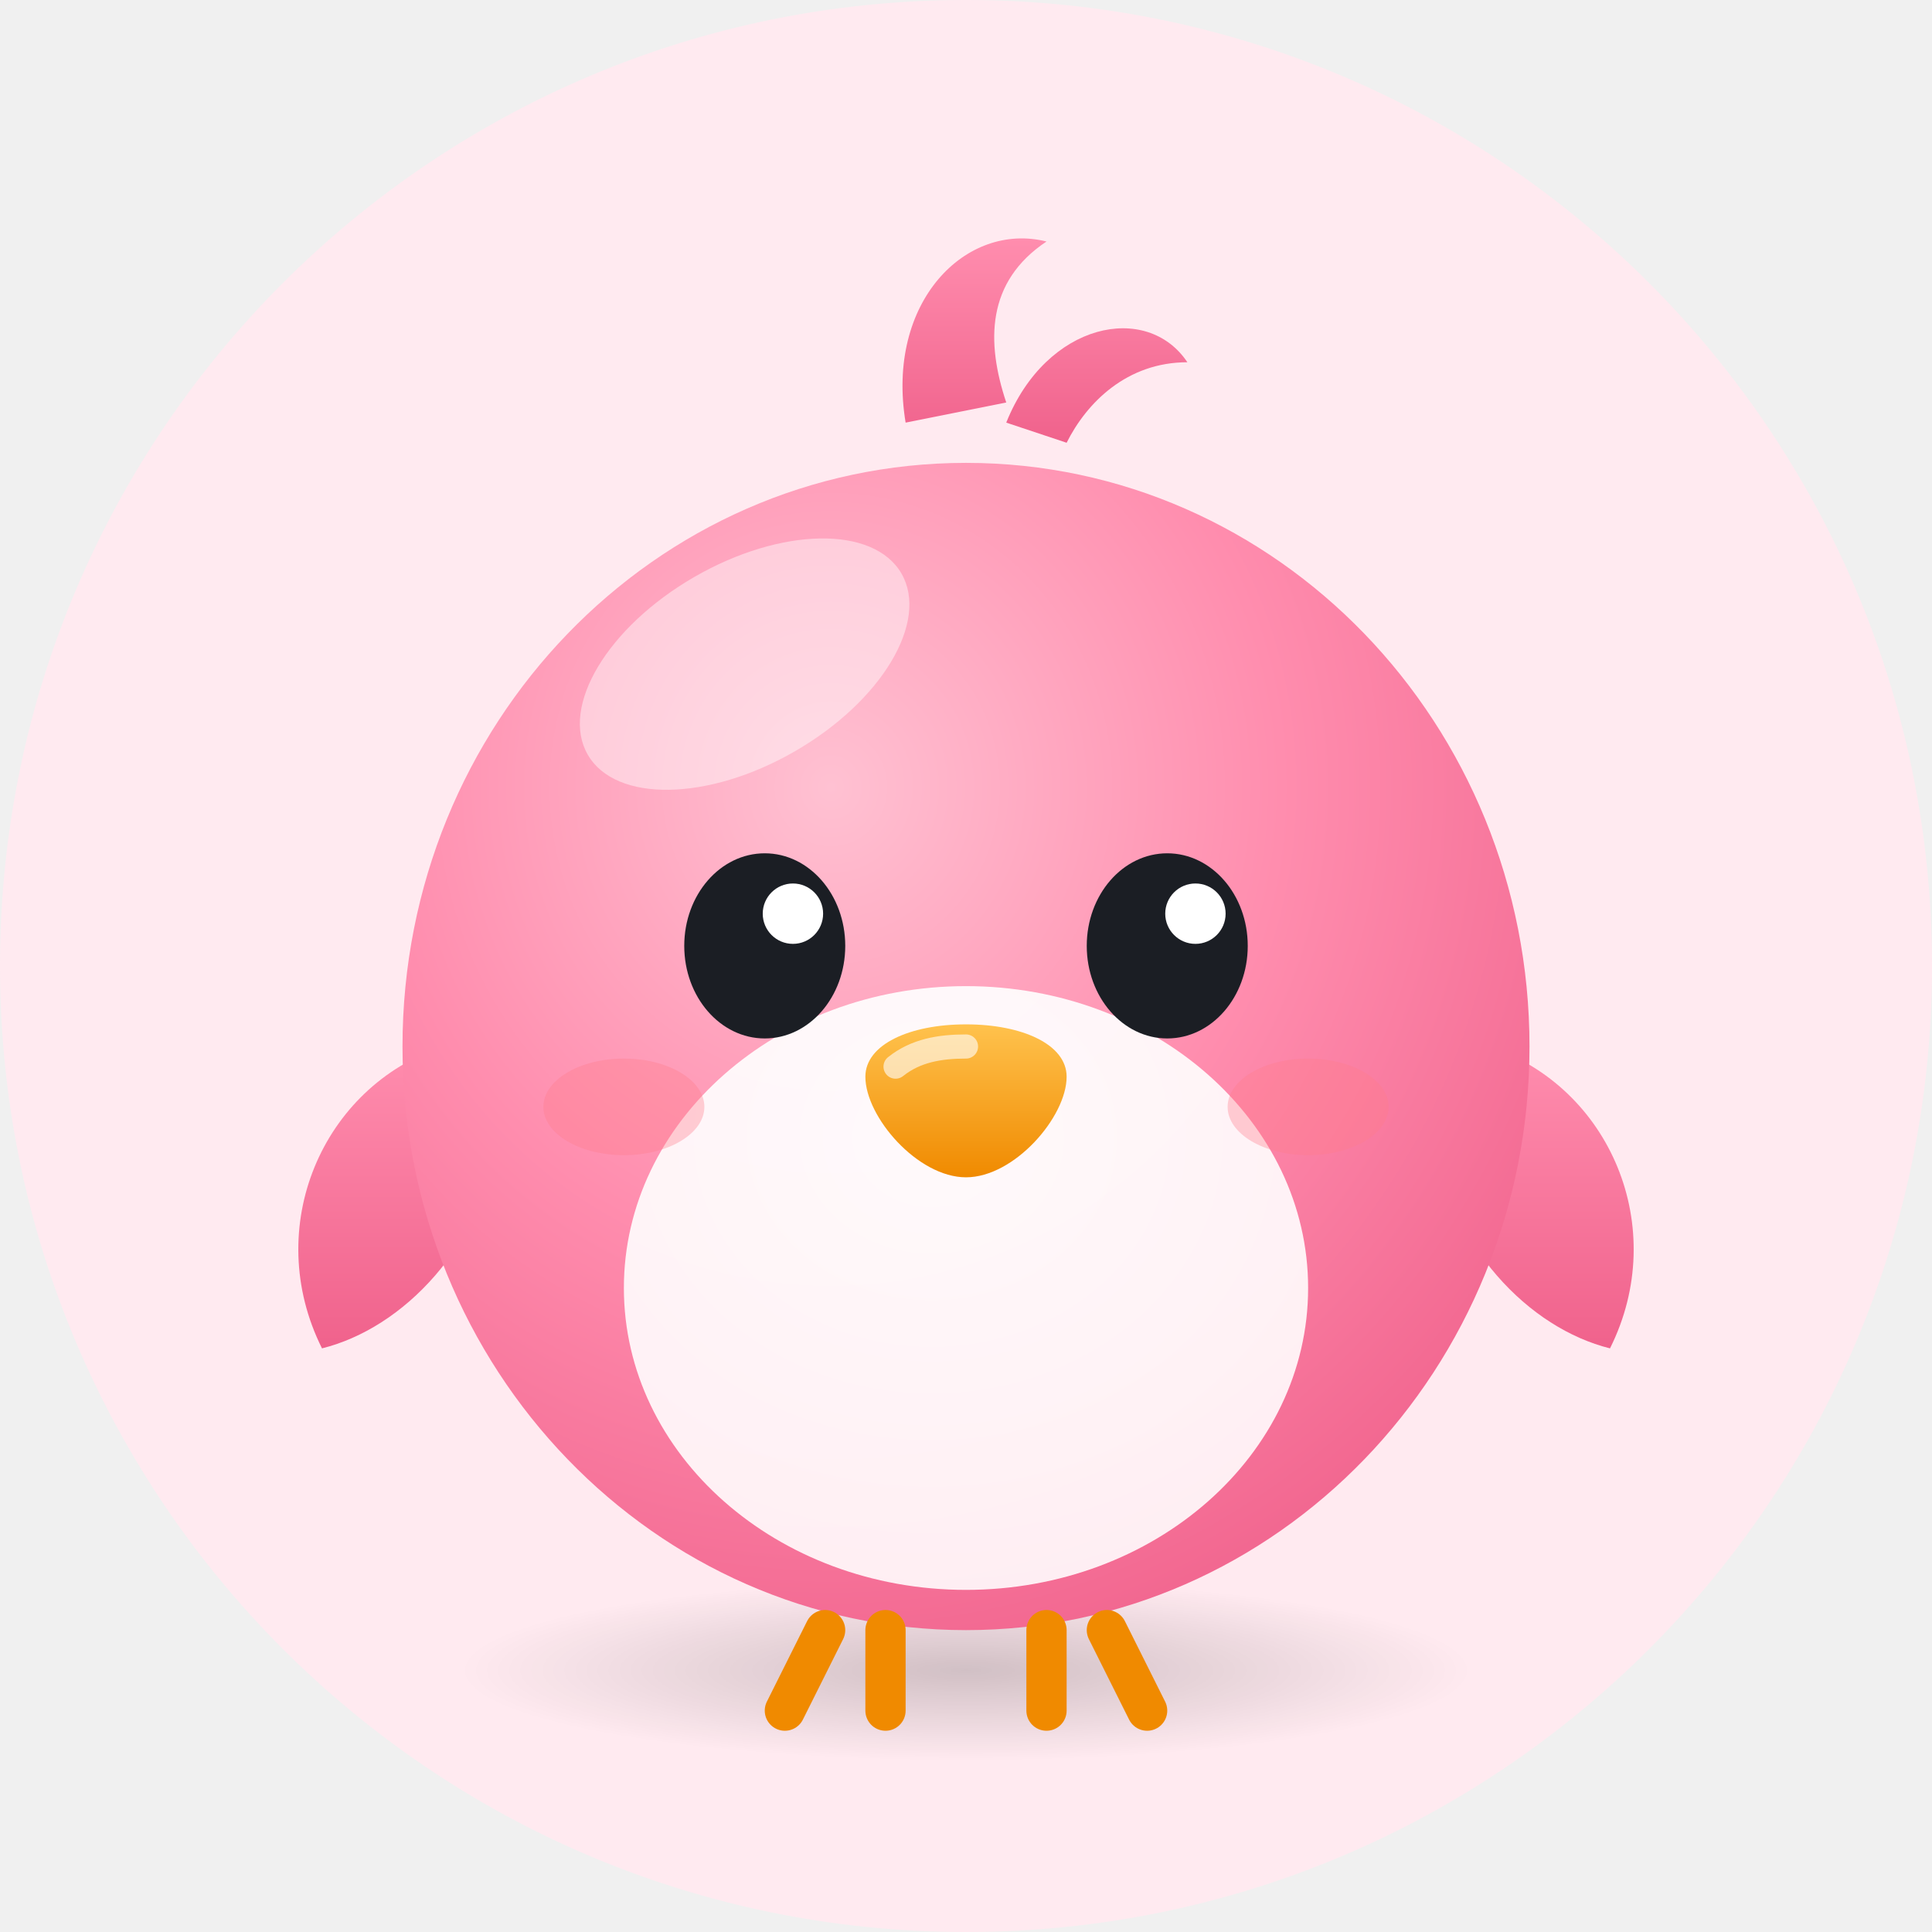
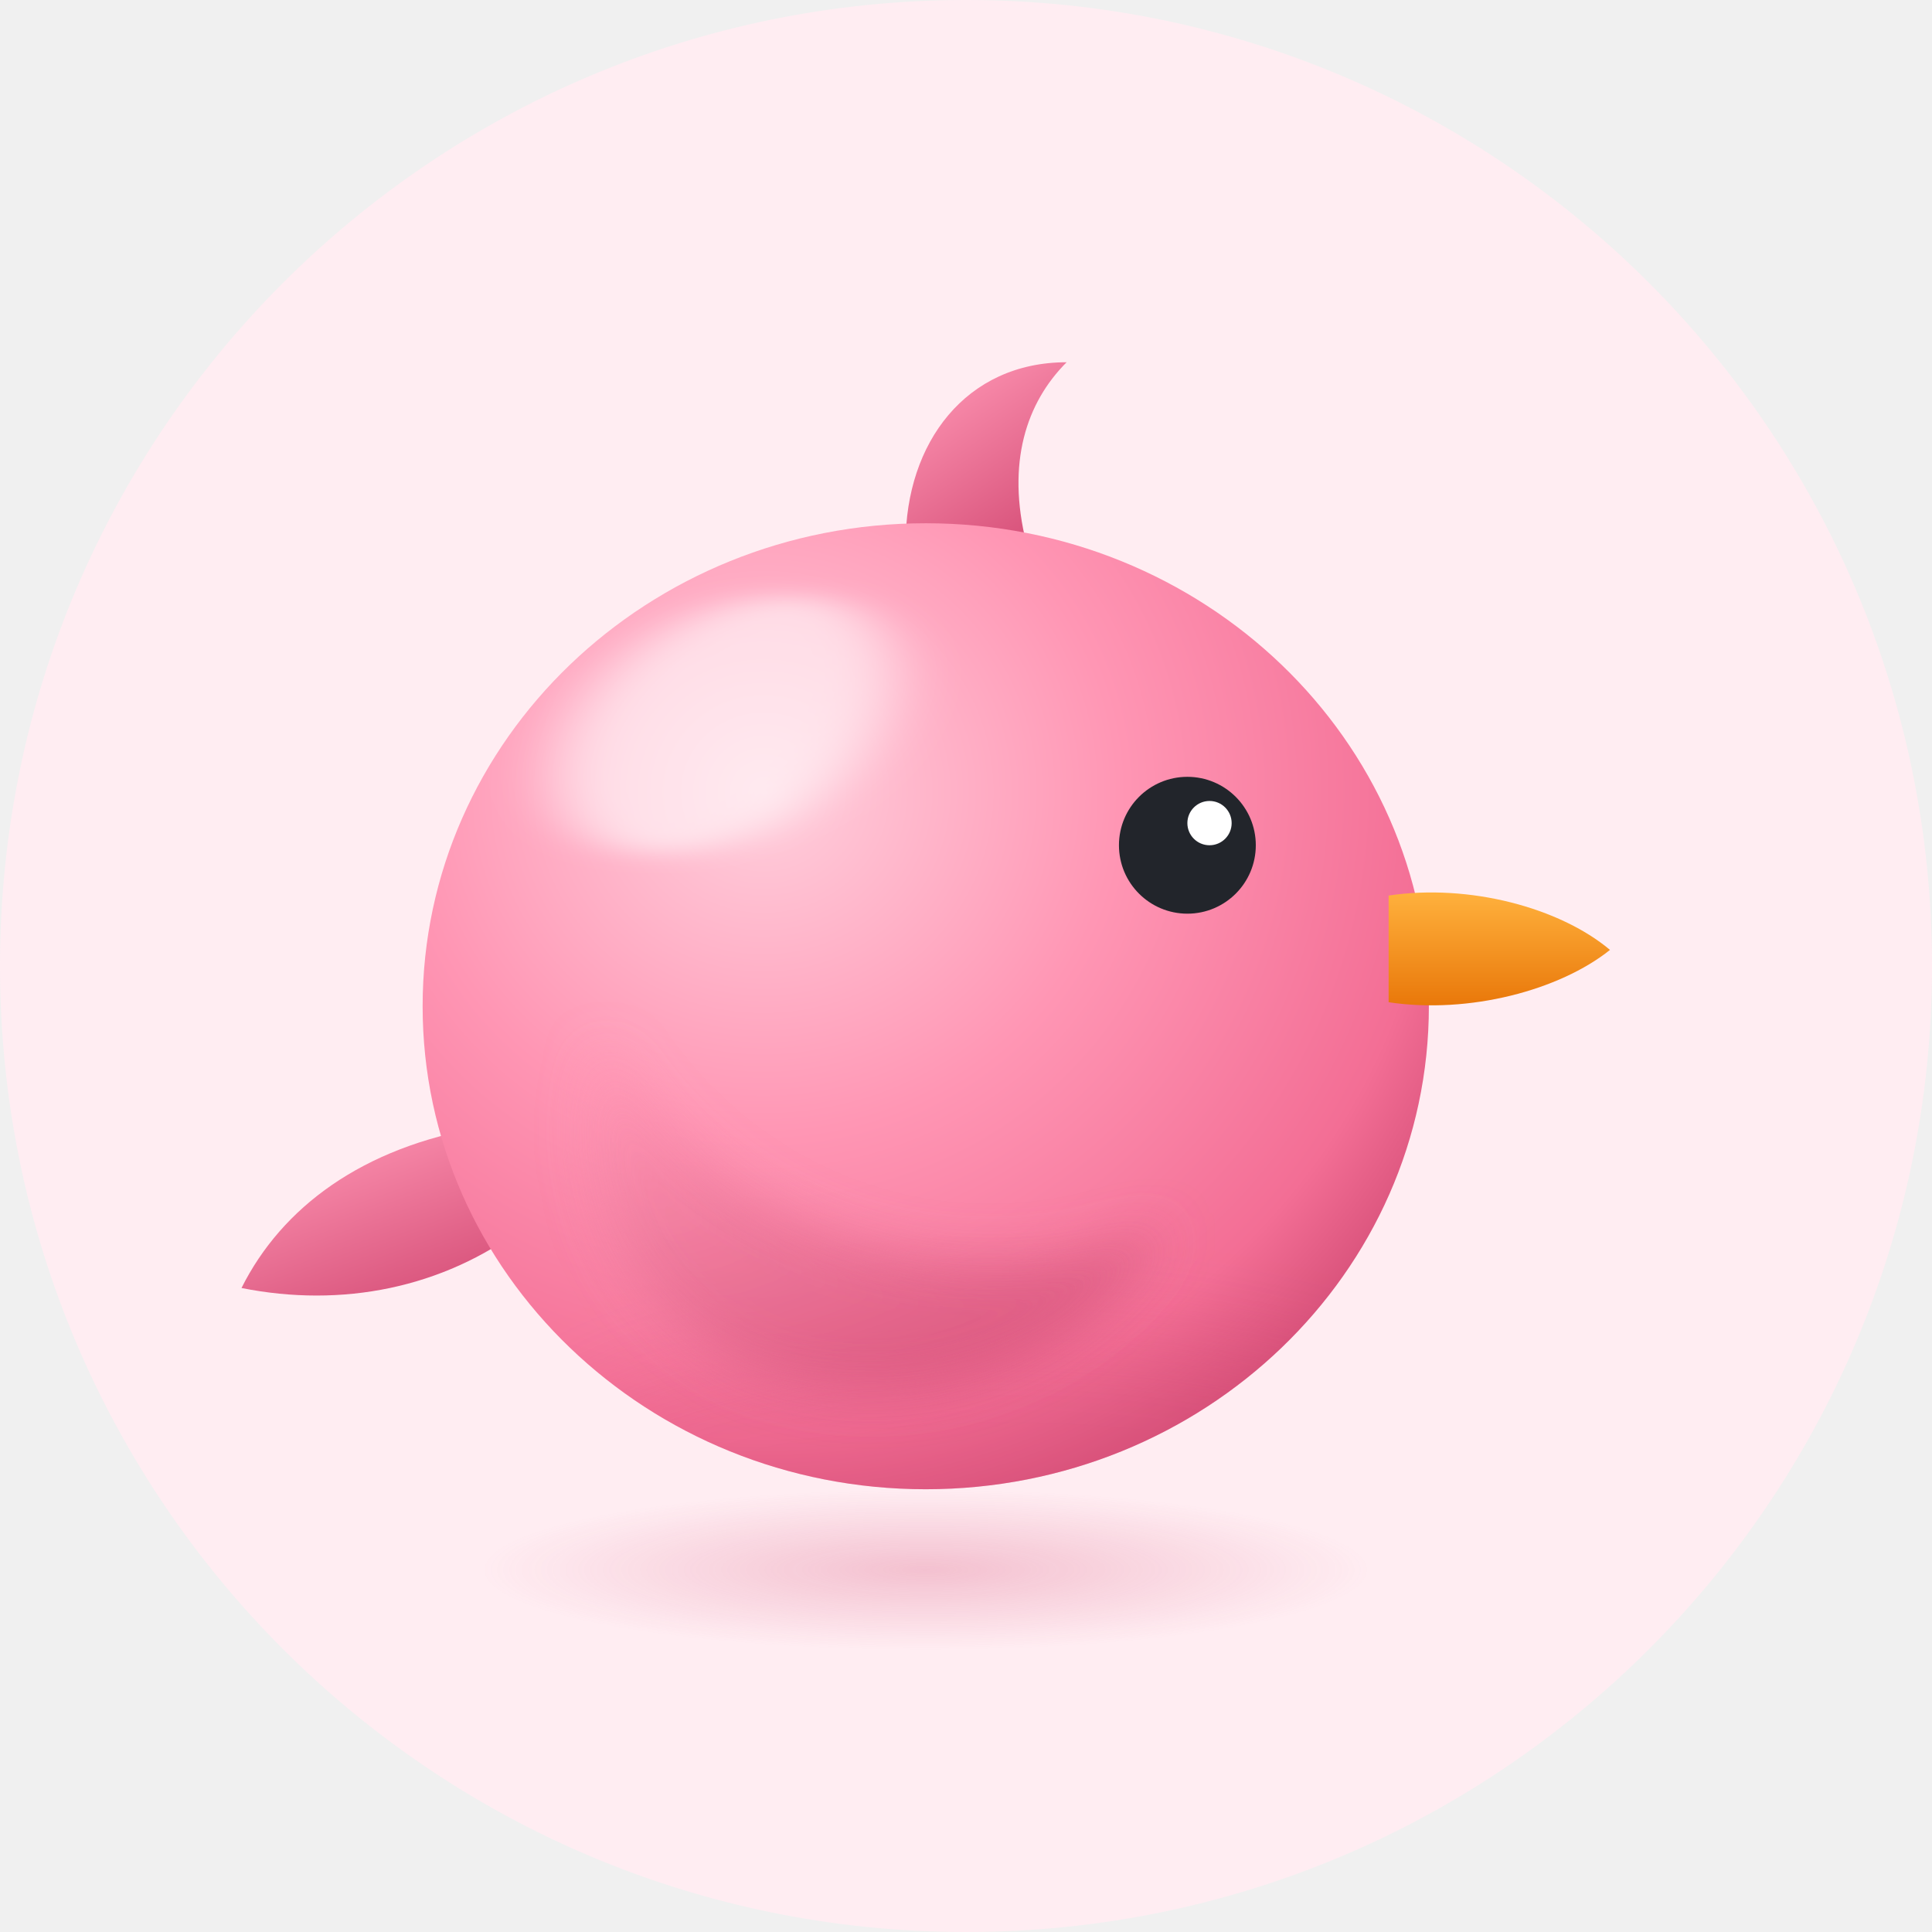
<svg xmlns="http://www.w3.org/2000/svg" viewBox="0 0 96 96">
  <defs>
-     <radialGradient id="b5" cx="38%" cy="28%" r="80%">
-       <stop offset="0" stop-color="#FFC1D2" />
-       <stop offset=".5" stop-color="#FF8DAE" />
-       <stop offset="1" stop-color="#F0628C" />
+     <radialGradient id="b5" cx="34%" cy="28%" r="78%">
+       <stop offset="0" stop-color="#FFD0DD" />
+       <stop offset=".45" stop-color="#FF96B4" />
+       <stop offset=".85" stop-color="#F36E95" />
+       <stop offset="1" stop-color="#D64F78" />
    </radialGradient>
-     <radialGradient id="e5" cx="45%" cy="25%" r="85%">
-       <stop offset="0" stop-color="#fff" />
-       <stop offset="1" stop-color="#FFF4F7" />
-     </radialGradient>
-     <linearGradient id="w5" x1="0" y1="0" x2="0" y2="1">
-       <stop offset="0" stop-color="#FF8DAE" />
-       <stop offset="1" stop-color="#F0628C" />
+     <linearGradient id="w5" x1=".2" y1="0" x2=".8" y2="1">
+       <stop offset="0" stop-color="#FF96B4" />
+       <stop offset="1" stop-color="#D64F78" />
    </linearGradient>
    <linearGradient id="k5" x1="0" y1="0" x2="0" y2="1">
-       <stop offset="0" stop-color="#FFC24D" />
-       <stop offset="1" stop-color="#F08A00" />
+       <stop offset="0" stop-color="#FFB13D" />
+       <stop offset="1" stop-color="#E9780A" />
    </linearGradient>
-     <radialGradient id="s5" cx="50%" cy="50%" r="50%">
-       <stop offset="0" stop-color="#000" stop-opacity=".18" />
-       <stop offset="1" stop-color="#000" stop-opacity="0" />
+     <radialGradient id="s5">
+       <stop offset="0" stop-color="#D64F78" stop-opacity=".28" />
+       <stop offset="1" stop-color="#D64F78" stop-opacity="0" />
    </radialGradient>
+     <filter id="f5" x="-50%" y="-50%" width="200%" height="200%">
+       <feGaussianBlur stdDeviation="2.2" />
+     </filter>
+     <filter id="g5" x="-50%" y="-50%" width="200%" height="200%">
+       <feGaussianBlur stdDeviation="1.2" />
+     </filter>
    <clipPath id="c5">
      <circle cx="48" cy="48" r="48" />
    </clipPath>
+     <clipPath id="o5">
+       <ellipse cx="46" cy="50" rx="25" ry="24" />
+     </clipPath>
  </defs>
  <g clip-path="url(#c5)">
-     <rect width="96" height="96" fill="#FFEAF0" />
-     <ellipse cx="48" cy="83" rx="25" ry="4.5" fill="url(#s5)" />
-     <path d="M45 21c-1-6 3-10 7-9-3 2-3 5-2 8M50 21c2-5 7-6 9-3-3 0-5 2-6 4" fill="url(#w5)" />
-     <path d="M22 52c-6 2-9 9-6 15 4-1 8-5 9-11z" fill="url(#w5)" />
-     <path d="M74 52c6 2 9 9 6 15-4-1-8-5-9-11z" fill="url(#w5)" />
-     <ellipse cx="48" cy="52" rx="28" ry="29" fill="url(#b5)" />
-     <ellipse cx="48" cy="64" rx="17" ry="15" fill="url(#e5)" opacity=".95" />
-     <ellipse cx="37" cy="33" rx="9" ry="5" fill="#fff" opacity=".45" transform="rotate(-30 37 33)" />
-     <ellipse cx="38" cy="47" rx="4" ry="4.6" fill="#1B1E24" />
-     <circle cx="39.4" cy="45.4" r="1.5" fill="#fff" />
-     <ellipse cx="58" cy="47" rx="4" ry="4.6" fill="#1B1E24" />
-     <circle cx="59.4" cy="45.4" r="1.5" fill="#fff" />
-     <path d="M43 53.5c0-1.6 2.2-2.6 5-2.6s5 1 5 2.6c0 2-2.6 5-5 5s-5-3-5-5z" fill="url(#k5)" />
-     <path d="M44.5 53c1-.8 2.2-1 3.5-1" stroke="#fff" stroke-opacity=".6" stroke-width="1.2" fill="none" stroke-linecap="round" />
-     <ellipse cx="31" cy="55" rx="4" ry="2.4" fill="#FF7A8A" opacity=".35" />
-     <ellipse cx="65" cy="55" rx="4" ry="2.4" fill="#FF7A8A" opacity=".35" />
-     <path d="M41 81l-2 4M44 81v4M52 81v4M55 81l2 4" stroke="#F08A00" stroke-width="2" stroke-linecap="round" />
+     <rect width="96" height="96" fill="#FFEDF2" />
+     <ellipse cx="46" cy="78" rx="22" ry="4" fill="url(#s5)" />
+     <path d="M24 56c-6 1-10 4-12 8 5 1 10 0 14-3z" fill="url(#w5)" />
+     <path d="M45 27c0-5 3-9 8-9-2 2-3 5-2 9z" fill="url(#w5)" />
+     <ellipse cx="46" cy="50" rx="25" ry="24" fill="url(#b5)" />
+     <g clip-path="url(#o5)">
+       <ellipse cx="50" cy="76" rx="26" ry="10" fill="#D64F78" opacity=".22" filter="url(#f5)" />
+       <path d="M30 52c6 10 18 13 28 9-4 7-13 10-21 7-6-3-9-9-7-16z" fill="url(#w5)" opacity=".9" filter="url(#g5)" />
+       <ellipse cx="36" cy="36" rx="9" ry="5.5" fill="#fff" opacity=".55" transform="rotate(-28 36 36)" filter="url(#g5)" />
+     </g>
+     <path d="M69 44.5c4-.6 8.5.6 11 2.7-2.5 2-7 3.2-11 2.6z" fill="url(#k5)" />
+     <circle cx="59" cy="42" r="3.4" fill="#22252B" />
+     <circle cx="60.1" cy="40.9" r="1.1" fill="#fff" />
  </g>
</svg>
